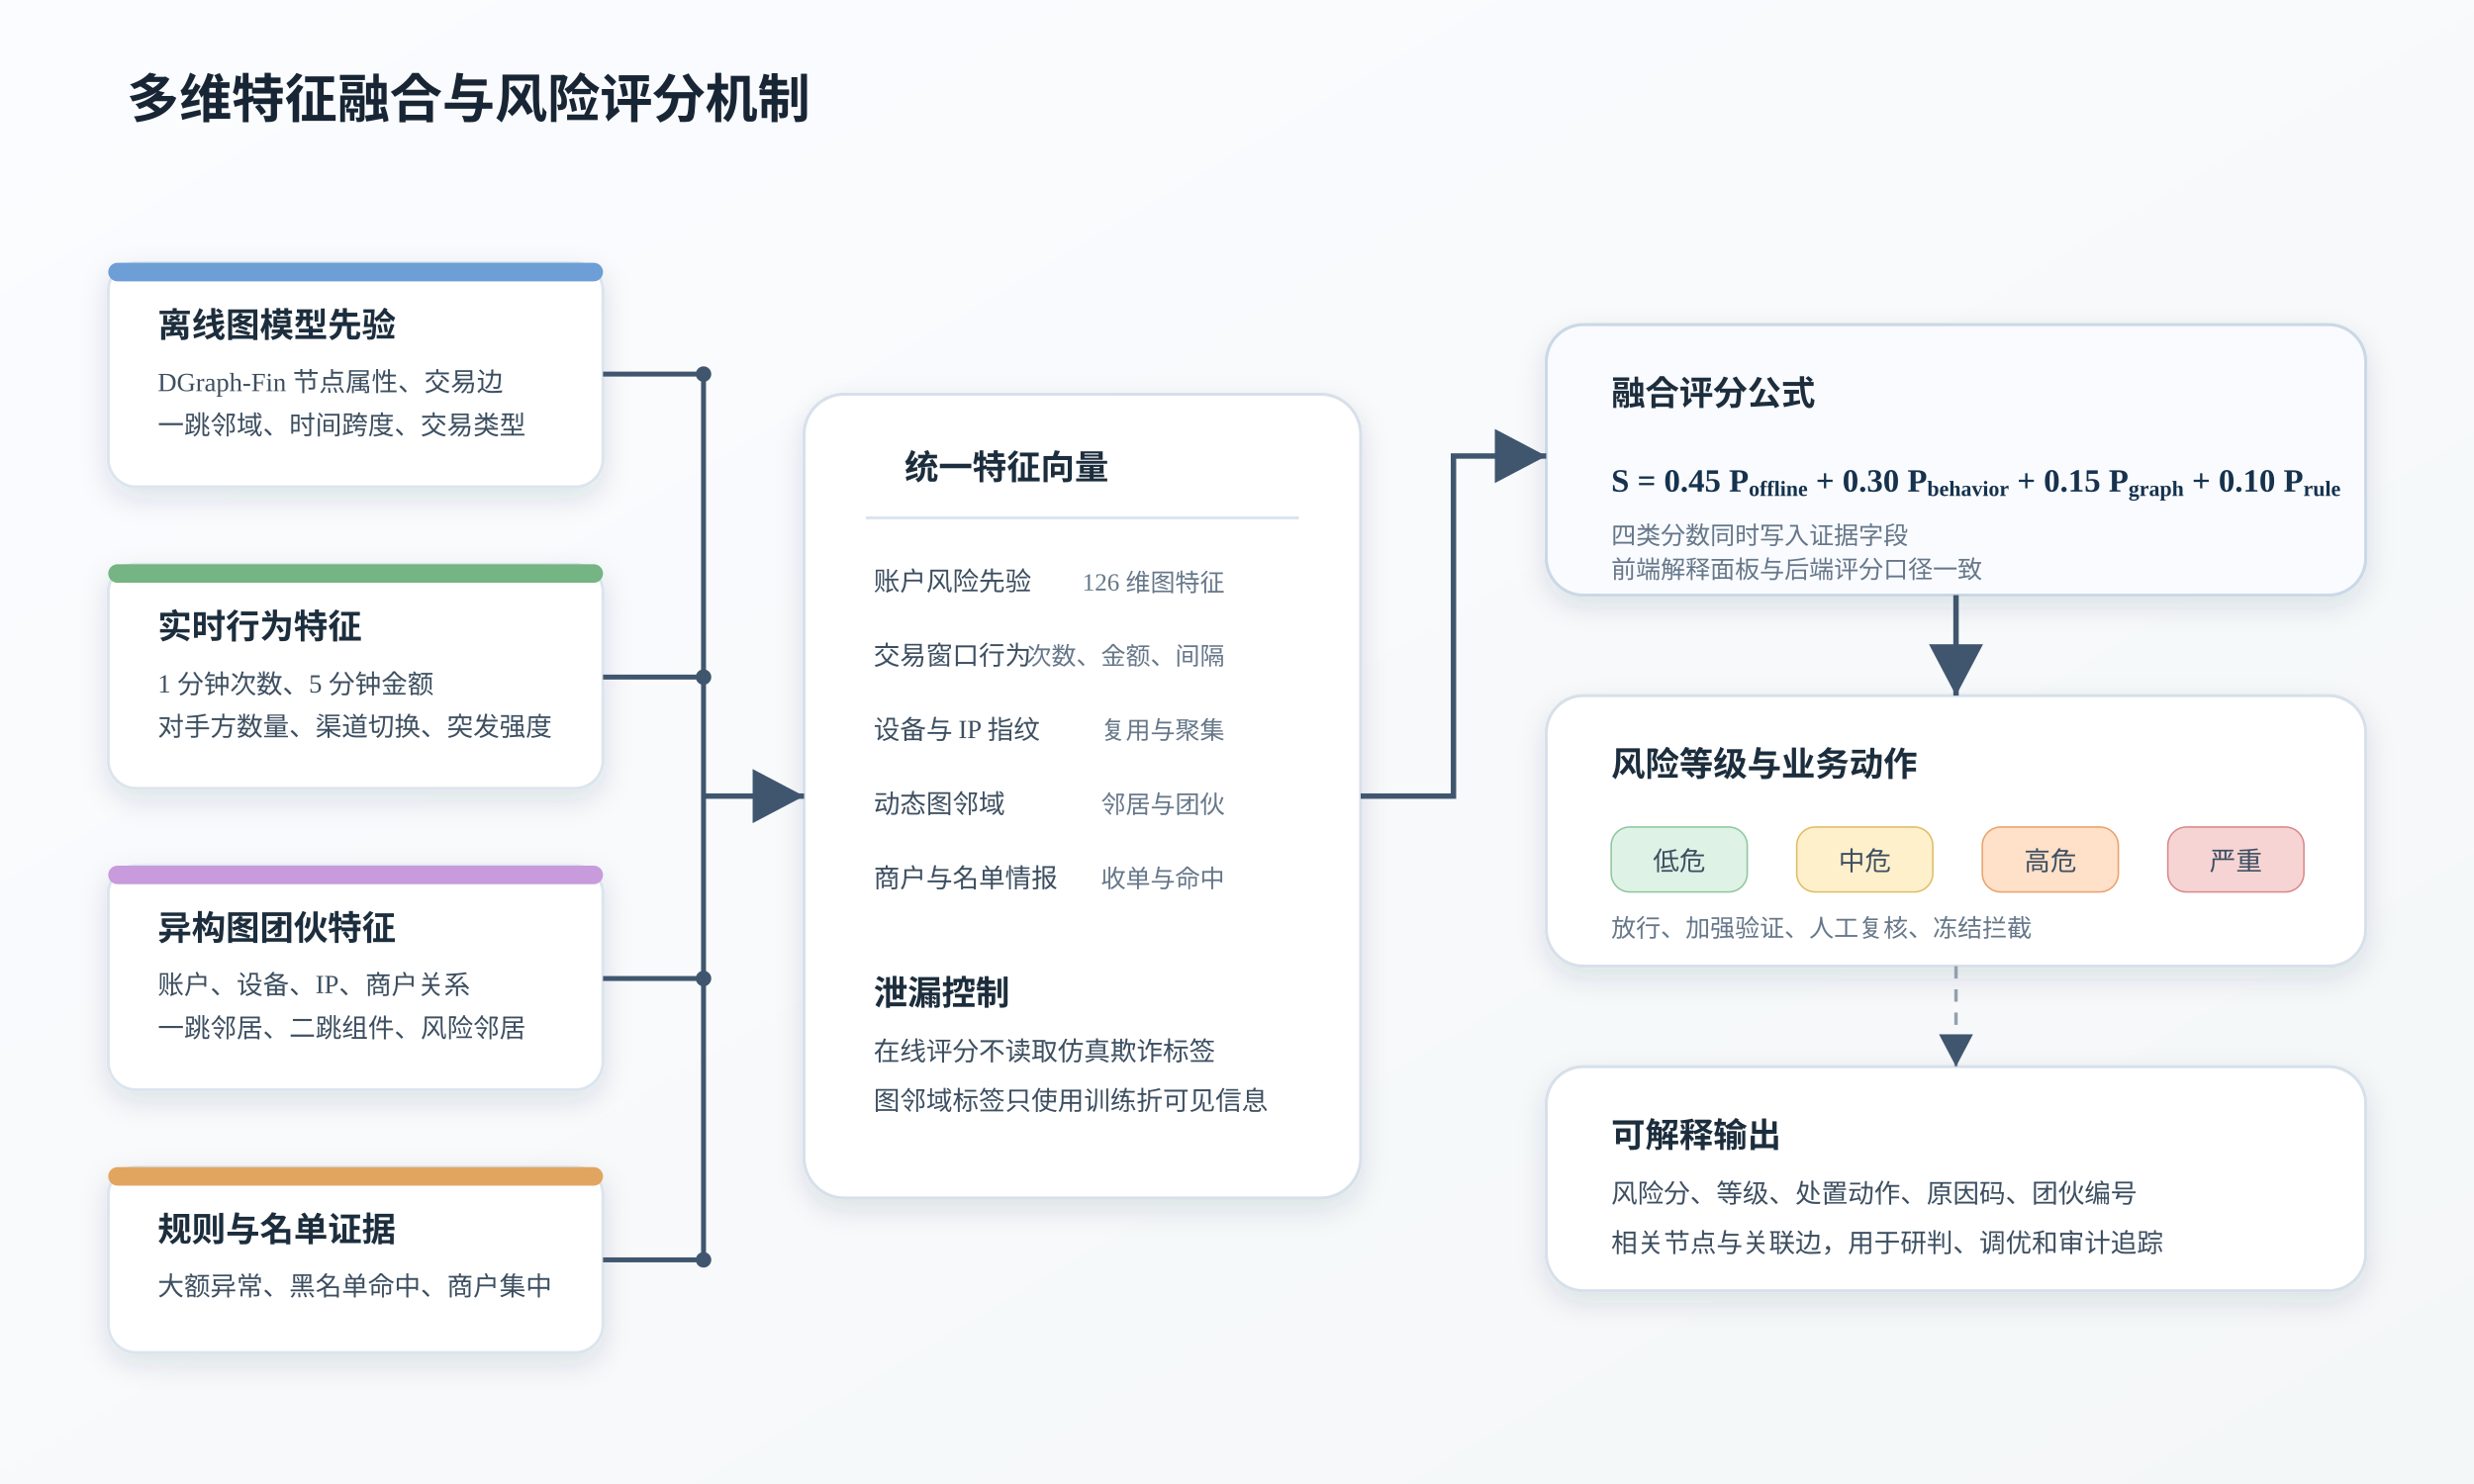
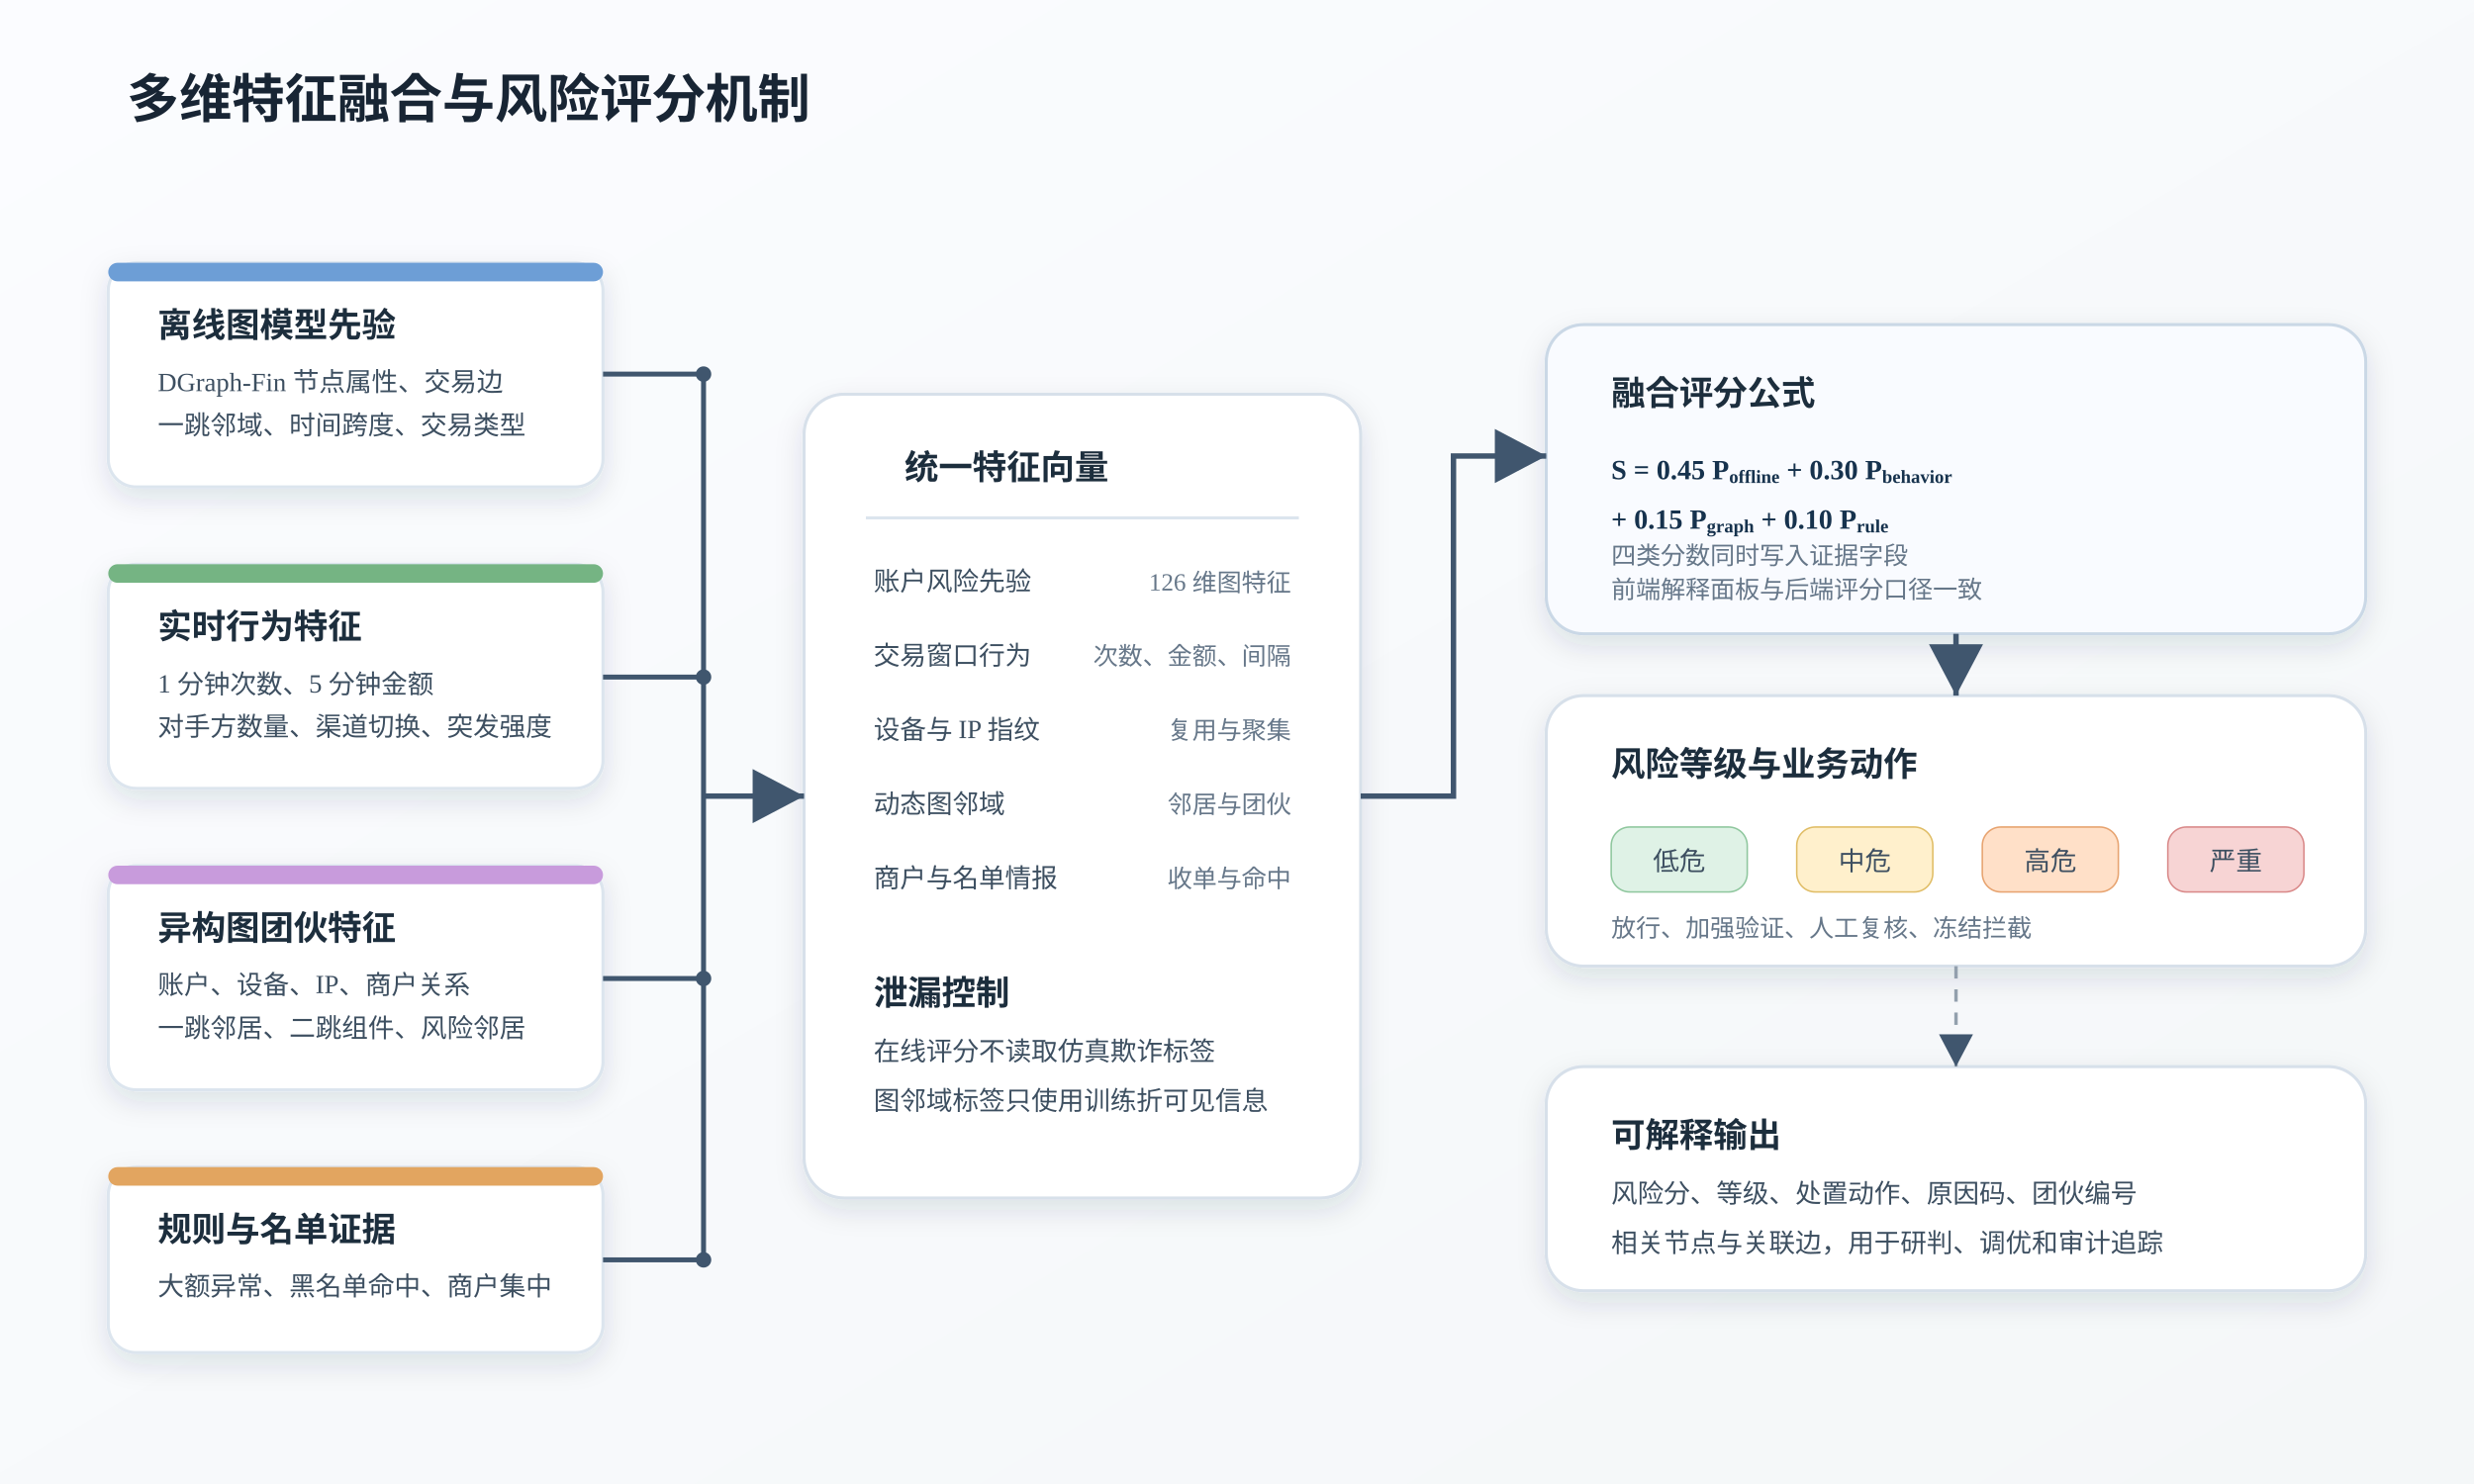
<svg xmlns="http://www.w3.org/2000/svg" width="1600" height="960" viewBox="0 0 1600 960">
  <defs>
    <linearGradient id="bg" x1="0" y1="0" x2="1" y2="1">
      <stop offset="0" stop-color="#fbfcff" />
      <stop offset="1" stop-color="#f4f7f8" />
    </linearGradient>
    <filter id="shadow" x="-18%" y="-18%" width="136%" height="136%">
      <feDropShadow dx="0" dy="7" stdDeviation="9" flood-color="#22364b" flood-opacity="0.12" />
    </filter>
    <marker id="arrow" markerWidth="13" markerHeight="13" refX="11" refY="6.5" orient="auto">
      <path d="M1.5,1.5 L11,6.5 L1.5,11.5 Z" fill="#40566e" />
    </marker>
    <style>
      .title{font-family:"Source Han Serif SC","SimSun","Times New Roman",serif;font-size:34px;font-weight:700;fill:#182534}
      .card{fill:#fff;stroke:#dce5ee;stroke-width:2}
      .h{font-family:"Source Han Serif SC","SimSun","Times New Roman",serif;font-size:22px;font-weight:700;fill:#1f2e3d}
      .t{font-family:"Source Han Serif SC","SimSun","Times New Roman",serif;font-size:17px;fill:#3d4f61}
      .s{font-family:"Times New Roman","Source Han Serif SC","SimSun",serif;font-size:16px;fill:#667789}
-       .w{font-family:"Times New Roman","Source Han Serif SC","SimSun",serif;font-size:21px;font-weight:700;fill:#16324d}
+       .w{font-family:"Times New Roman","Source Han Serif SC","SimSun",serif;font-size:18px;font-weight:700;fill:#16324d}
      .line{fill:none;stroke:#40566e;stroke-width:3.5;marker-end:url(#arrow)}
      .thin{fill:none;stroke:#93a0ad;stroke-width:2.2;stroke-dasharray:8 7;marker-end:url(#arrow)}
    </style>
  </defs>
  <rect width="1600" height="960" fill="url(#bg)" />
  <text x="82" y="76" class="title">多维特征融合与风险评分机制</text>
  <g filter="url(#shadow)">
    <rect x="70" y="170" width="320" height="145" rx="18" class="card" />
    <rect x="70" y="170" width="320" height="12" rx="6" fill="#6d9ed6" />
    <text x="102" y="218" class="h">离线图模型先验</text>
    <text x="102" y="253" class="t">DGraph-Fin 节点属性、交易边</text>
    <text x="102" y="281" class="t">一跳邻域、时间跨度、交易类型</text>
    <rect x="70" y="365" width="320" height="145" rx="18" class="card" />
    <rect x="70" y="365" width="320" height="12" rx="6" fill="#74b483" />
    <text x="102" y="413" class="h">实时行为特征</text>
    <text x="102" y="448" class="t">1 分钟次数、5 分钟金额</text>
    <text x="102" y="476" class="t">对手方数量、渠道切换、突发强度</text>
    <rect x="70" y="560" width="320" height="145" rx="18" class="card" />
    <rect x="70" y="560" width="320" height="12" rx="6" fill="#c89bdc" />
    <text x="102" y="608" class="h">异构图团伙特征</text>
    <text x="102" y="643" class="t">账户、设备、IP、商户关系</text>
    <text x="102" y="671" class="t">一跳邻居、二跳组件、风险邻居</text>
    <rect x="70" y="755" width="320" height="120" rx="18" class="card" />
    <rect x="70" y="755" width="320" height="12" rx="6" fill="#e2a561" />
    <text x="102" y="803" class="h">规则与名单证据</text>
    <text x="102" y="838" class="t">大额异常、黑名单命中、商户集中</text>
  </g>
  <g filter="url(#shadow)">
    <rect x="520" y="255" width="360" height="520" rx="26" fill="#ffffff" stroke="#d7e0ea" stroke-width="2" />
    <text x="585" y="310" class="h">统一特征向量</text>
    <line x1="560" y1="335" x2="840" y2="335" stroke="#dce5ee" stroke-width="2" />
    <text x="565" y="382" class="t">账户风险先验</text>
-     <text x="792" y="382" text-anchor="end" class="s">126 维图特征</text>
+     <text x="835" y="382" text-anchor="end" class="s">126 维图特征</text>
    <text x="565" y="430" class="t">交易窗口行为</text>
-     <text x="792" y="430" text-anchor="end" class="s">次数、金额、间隔</text>
+     <text x="835" y="430" text-anchor="end" class="s">次数、金额、间隔</text>
    <text x="565" y="478" class="t">设备与 IP 指纹</text>
-     <text x="792" y="478" text-anchor="end" class="s">复用与聚集</text>
+     <text x="835" y="478" text-anchor="end" class="s">复用与聚集</text>
    <text x="565" y="526" class="t">动态图邻域</text>
-     <text x="792" y="526" text-anchor="end" class="s">邻居与团伙</text>
+     <text x="835" y="526" text-anchor="end" class="s">邻居与团伙</text>
    <text x="565" y="574" class="t">商户与名单情报</text>
-     <text x="792" y="574" text-anchor="end" class="s">收单与命中</text>
+     <text x="835" y="574" text-anchor="end" class="s">收单与命中</text>
    <text x="565" y="650" class="h">泄漏控制</text>
    <text x="565" y="686" class="t">在线评分不读取仿真欺诈标签</text>
    <text x="565" y="718" class="t">图邻域标签只使用训练折可见信息</text>
  </g>
  <g filter="url(#shadow)">
-     <rect x="1000" y="210" width="530" height="175" rx="24" fill="#f9fbff" stroke="#cad8e6" stroke-width="2" />
+     <rect x="1000" y="210" width="530" height="200" rx="24" fill="#f9fbff" stroke="#cad8e6" stroke-width="2" />
    <text x="1042" y="262" class="h">融合评分公式</text>
-     <text x="1042" y="318" class="w">S = 0.45 P<tspan baseline-shift="sub" font-size="14">offline</tspan> + 0.30 P<tspan baseline-shift="sub" font-size="14">behavior</tspan> + 0.15 P<tspan baseline-shift="sub" font-size="14">graph</tspan> + 0.10 P<tspan baseline-shift="sub" font-size="14">rule</tspan>
+     <text x="1042" y="310" class="w">S = 0.45 P<tspan baseline-shift="sub" font-size="12">offline</tspan> + 0.30 P<tspan baseline-shift="sub" font-size="12">behavior</tspan>
    </text>
-     <text x="1042" y="352" class="s">四类分数同时写入证据字段</text>
-     <text x="1042" y="374" class="s">前端解释面板与后端评分口径一致</text>
+     <text x="1042" y="342" class="w">  + 0.15 P<tspan baseline-shift="sub" font-size="12">graph</tspan> + 0.10 P<tspan baseline-shift="sub" font-size="12">rule</tspan>
+     </text>
+     <text x="1042" y="365" class="s">四类分数同时写入证据字段</text>
+     <text x="1042" y="387" class="s">前端解释面板与后端评分口径一致</text>
    <rect x="1000" y="450" width="530" height="175" rx="24" fill="#ffffff" stroke="#d7e0ea" stroke-width="2" />
    <text x="1042" y="502" class="h">风险等级与业务动作</text>
    <g>
      <rect x="1042" y="535" width="88" height="42" rx="12" fill="#dff2e6" stroke="#8fc79e" />
      <text x="1086" y="563" text-anchor="middle" class="t">低危</text>
      <rect x="1162" y="535" width="88" height="42" rx="12" fill="#fff0cc" stroke="#e0bd66" />
      <text x="1206" y="563" text-anchor="middle" class="t">中危</text>
      <rect x="1282" y="535" width="88" height="42" rx="12" fill="#ffe0c8" stroke="#e7a36f" />
      <text x="1326" y="563" text-anchor="middle" class="t">高危</text>
      <rect x="1402" y="535" width="88" height="42" rx="12" fill="#f7d4d4" stroke="#d98989" />
      <text x="1446" y="563" text-anchor="middle" class="t">严重</text>
    </g>
    <text x="1042" y="606" class="s">放行、加强验证、人工复核、冻结拦截</text>
    <rect x="1000" y="690" width="530" height="145" rx="24" fill="#ffffff" stroke="#d7e0ea" stroke-width="2" />
    <text x="1042" y="742" class="h">可解释输出</text>
    <text x="1042" y="778" class="t">风险分、等级、处置动作、原因码、团伙编号</text>
    <text x="1042" y="810" class="t">相关节点与关联边，用于研判、调优和审计追踪</text>
  </g>
  <path d="M390 242 L455 242" fill="none" stroke="#40566e" stroke-width="3.2" />
  <path d="M390 438 L455 438" fill="none" stroke="#40566e" stroke-width="3.2" />
  <path d="M390 633 L455 633" fill="none" stroke="#40566e" stroke-width="3.2" />
  <path d="M390 815 L455 815" fill="none" stroke="#40566e" stroke-width="3.2" />
  <path d="M455 242 L455 815" fill="none" stroke="#40566e" stroke-width="3.2" />
  <circle cx="455" cy="242" r="5" fill="#40566e" />
  <circle cx="455" cy="438" r="5" fill="#40566e" />
  <circle cx="455" cy="633" r="5" fill="#40566e" />
  <circle cx="455" cy="815" r="5" fill="#40566e" />
  <path class="line" d="M455 515 L520 515" />
  <path class="line" d="M880 515 L940 515 L940 295 L1000 295" />
-   <path class="line" d="M1265 385 L1265 450" />
+   <path class="line" d="M1265 410 L1265 450" />
  <path class="thin" d="M1265 625 L1265 690" />
</svg>
